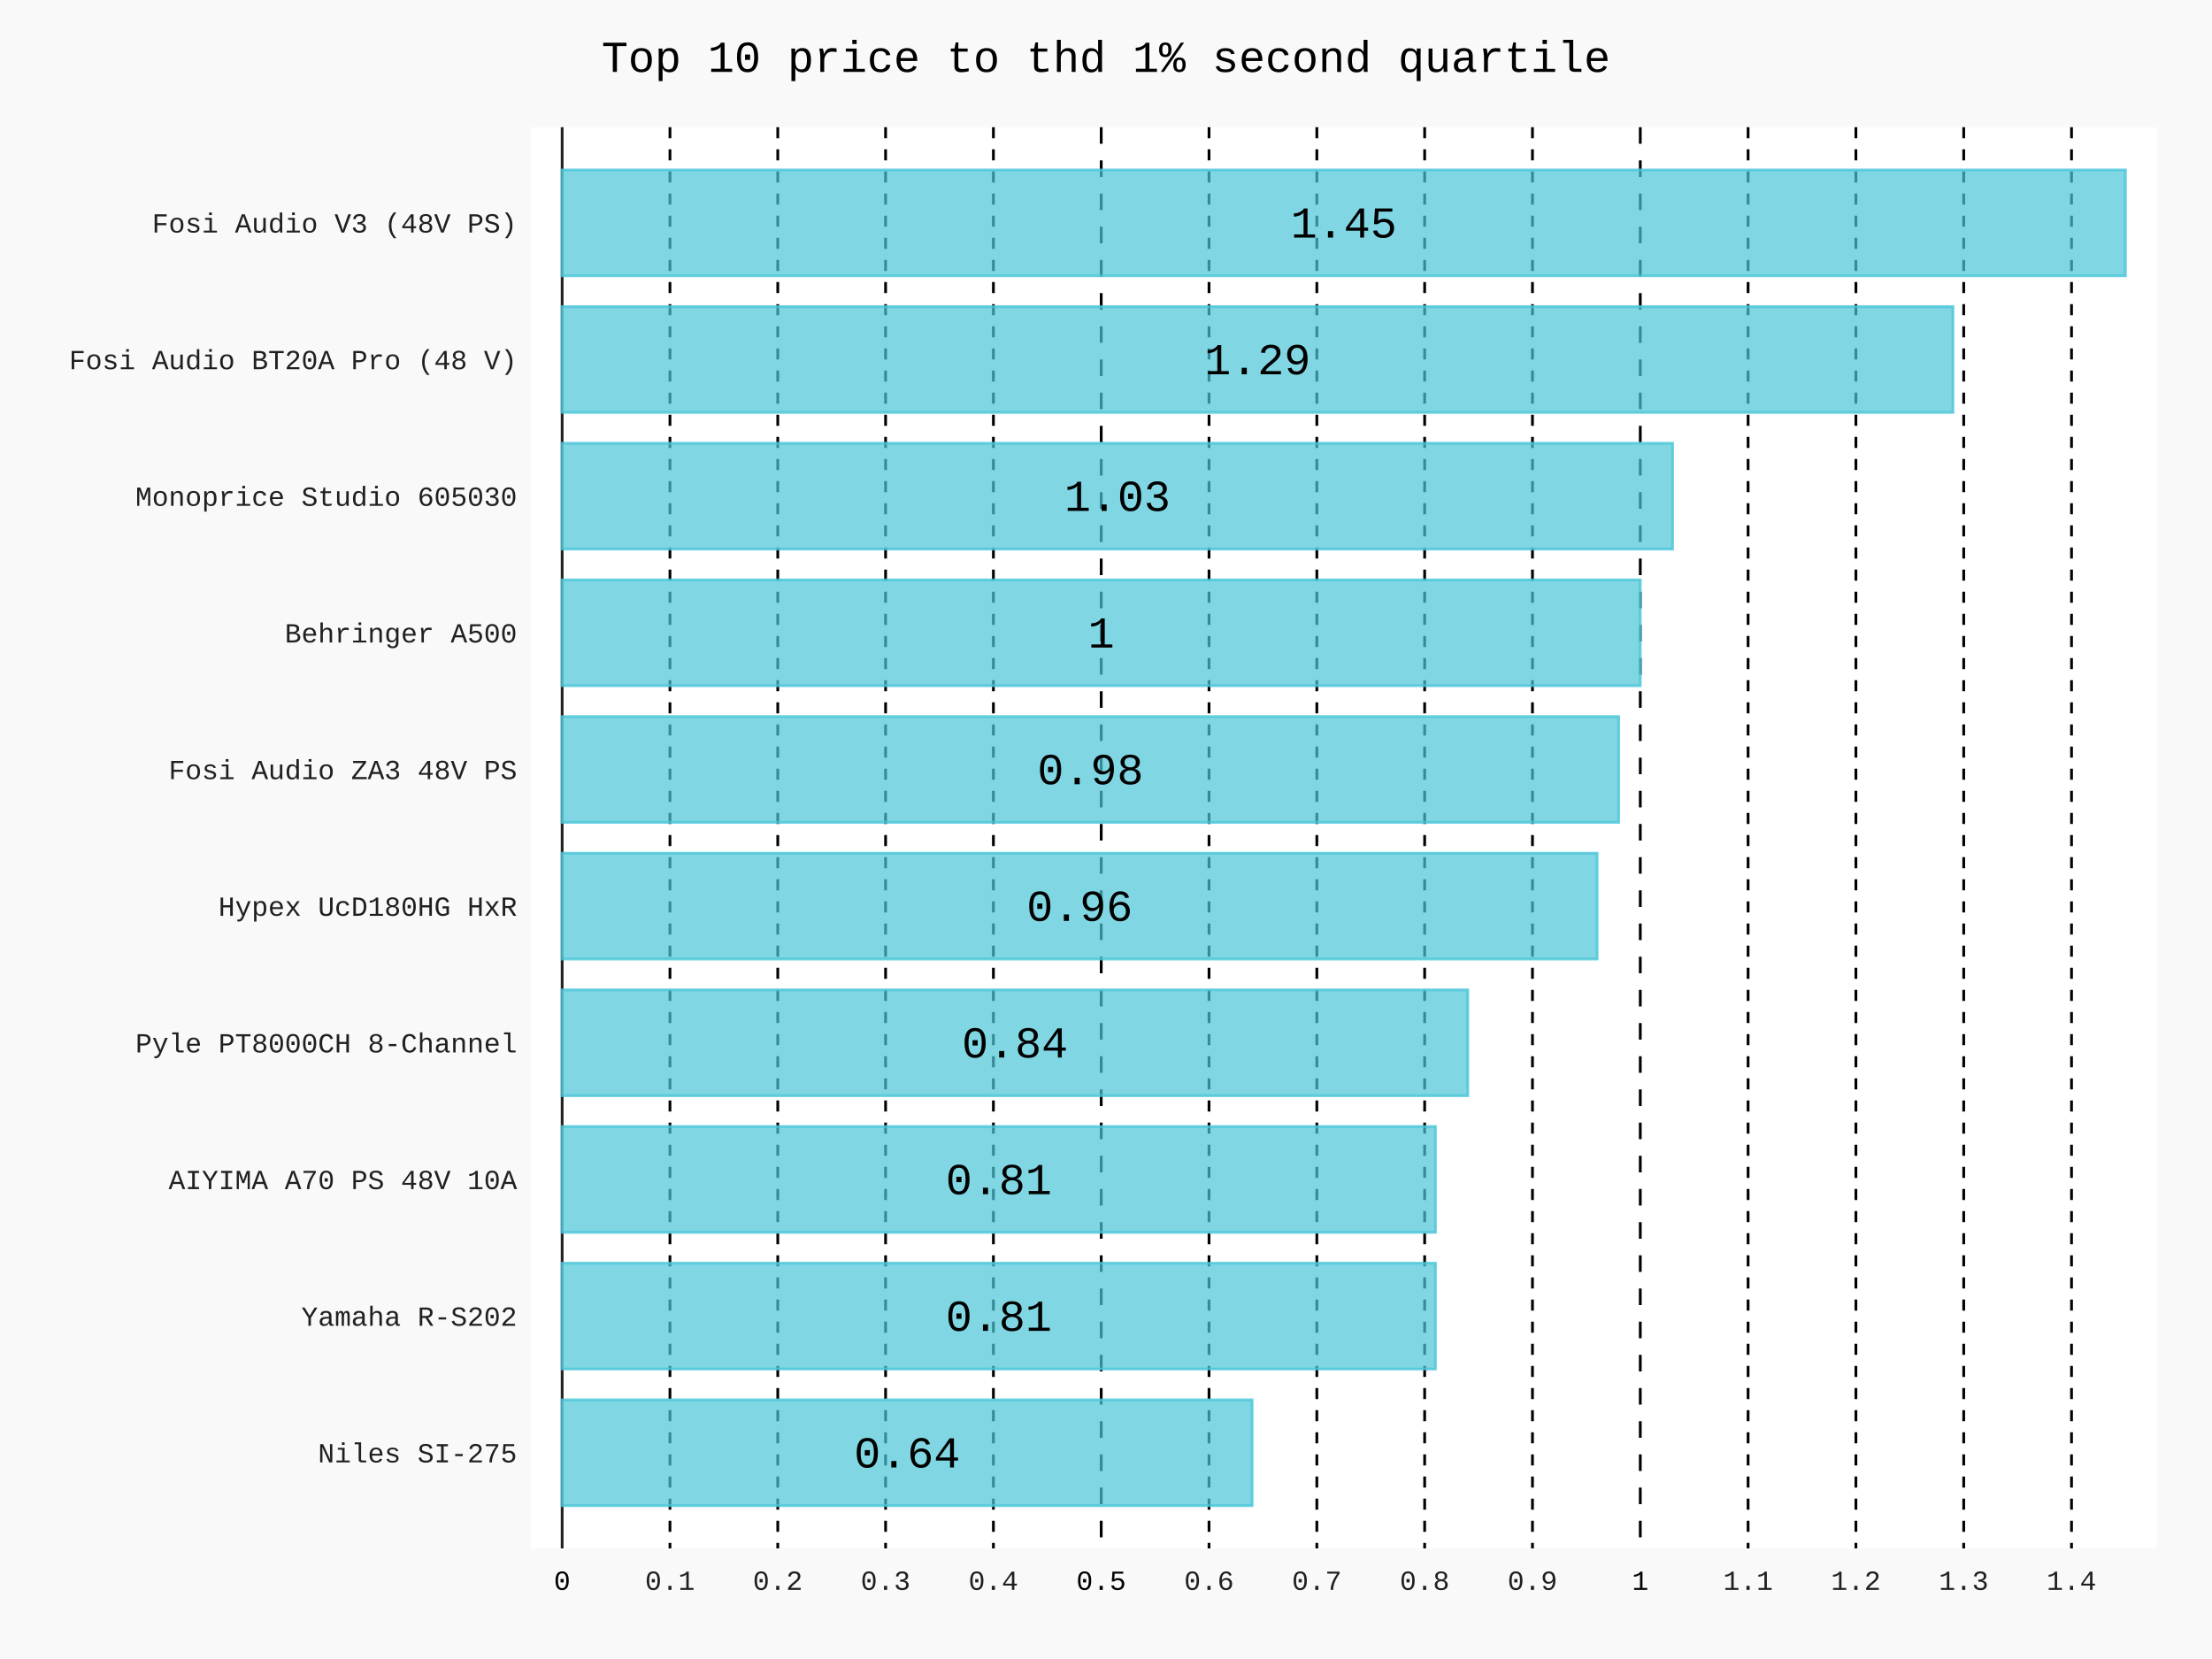
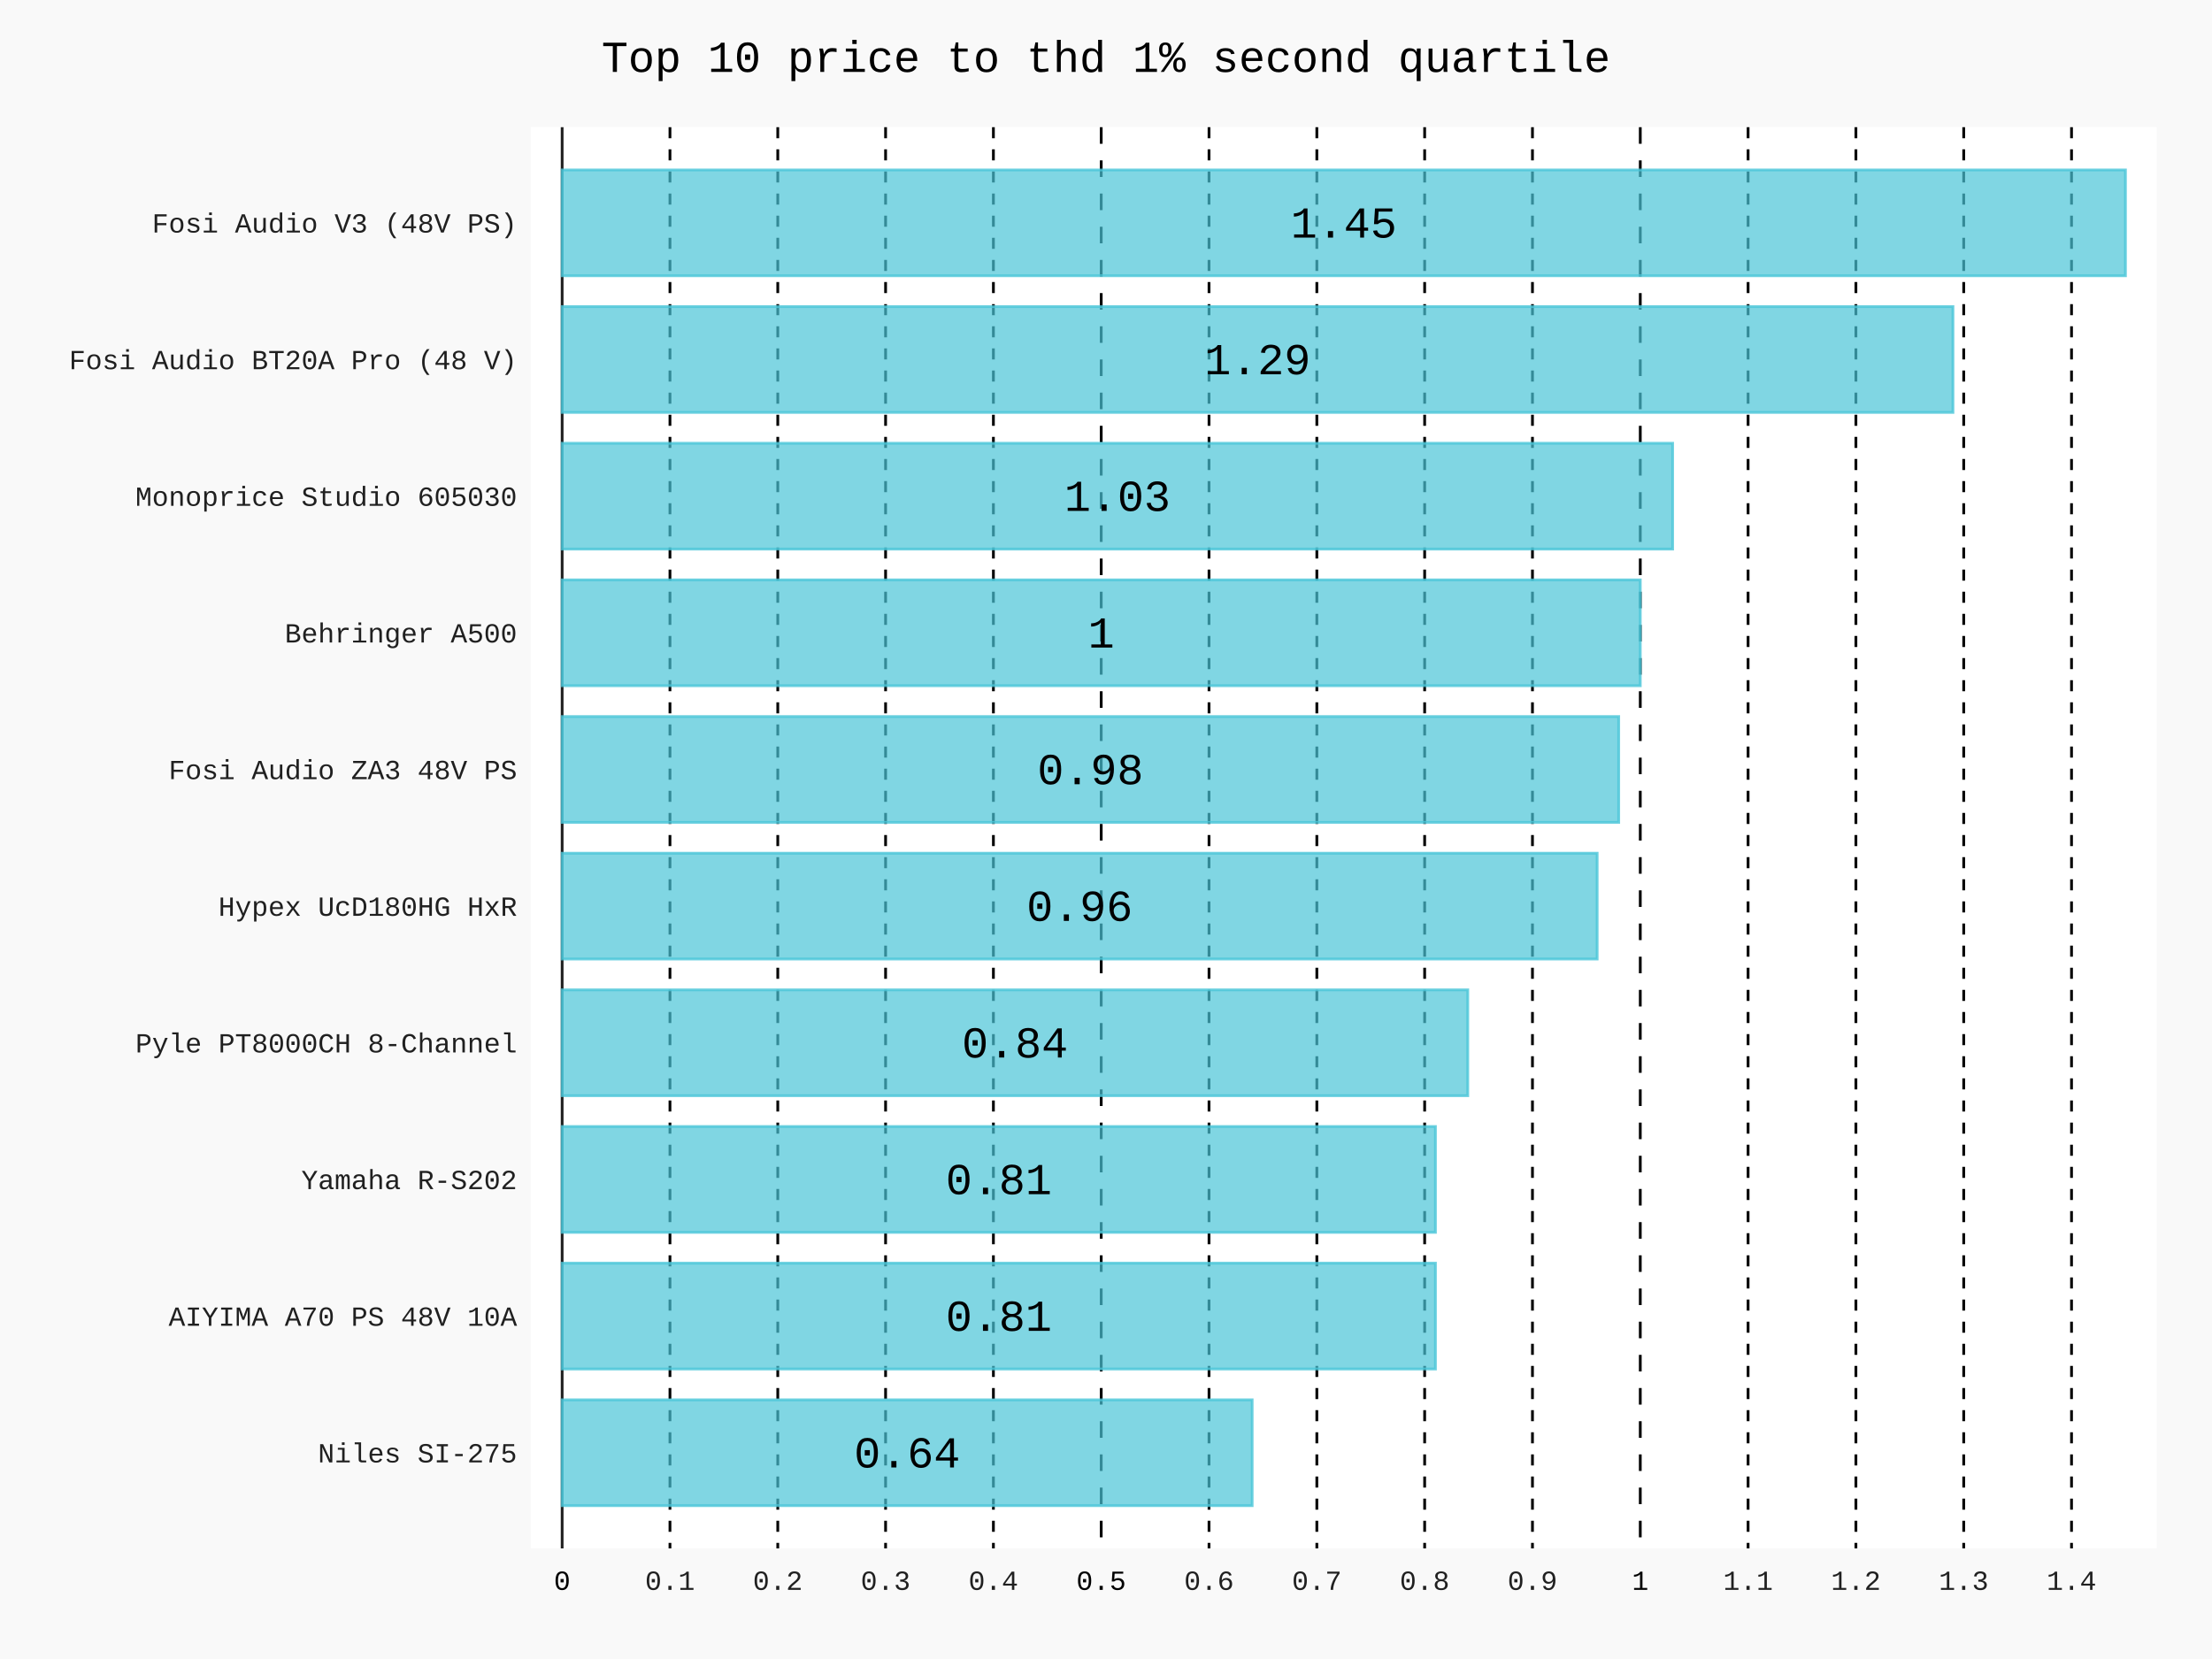
- <svg xmlns="http://www.w3.org/2000/svg" id="chart-e38ef27e-6110-4b11-816e-d39db40cec3e" class="pygal-chart" viewBox="0 0 800 600">
+ <svg xmlns="http://www.w3.org/2000/svg" id="chart-8395e3a8-c449-4b83-8080-49c1ed97b5c8" class="pygal-chart" viewBox="0 0 800 600">
  <defs>
-     <style type="text/css">#chart-e38ef27e-6110-4b11-816e-d39db40cec3e{-webkit-user-select:none;-webkit-font-smoothing:antialiased;font-family:Consolas,"Liberation Mono",Menlo,Courier,monospace}#chart-e38ef27e-6110-4b11-816e-d39db40cec3e .title{font-family:Consolas,"Liberation Mono",Menlo,Courier,monospace;font-size:16px}#chart-e38ef27e-6110-4b11-816e-d39db40cec3e .legends .legend text{font-family:Consolas,"Liberation Mono",Menlo,Courier,monospace;font-size:14px}#chart-e38ef27e-6110-4b11-816e-d39db40cec3e .axis text{font-family:Consolas,"Liberation Mono",Menlo,Courier,monospace;font-size:10px}#chart-e38ef27e-6110-4b11-816e-d39db40cec3e .axis text.major{font-family:Consolas,"Liberation Mono",Menlo,Courier,monospace;font-size:10px}#chart-e38ef27e-6110-4b11-816e-d39db40cec3e .text-overlay text.value{font-family:Consolas,"Liberation Mono",Menlo,Courier,monospace;font-size:16px}#chart-e38ef27e-6110-4b11-816e-d39db40cec3e .text-overlay text.label{font-family:Consolas,"Liberation Mono",Menlo,Courier,monospace;font-size:10px}#chart-e38ef27e-6110-4b11-816e-d39db40cec3e .tooltip{font-family:Consolas,"Liberation Mono",Menlo,Courier,monospace;font-size:14px}#chart-e38ef27e-6110-4b11-816e-d39db40cec3e text.no_data{font-family:Consolas,"Liberation Mono",Menlo,Courier,monospace;font-size:64px}
- #chart-e38ef27e-6110-4b11-816e-d39db40cec3e{background-color:rgba(249,249,249,1)}#chart-e38ef27e-6110-4b11-816e-d39db40cec3e path,#chart-e38ef27e-6110-4b11-816e-d39db40cec3e line,#chart-e38ef27e-6110-4b11-816e-d39db40cec3e rect,#chart-e38ef27e-6110-4b11-816e-d39db40cec3e circle{-webkit-transition:150ms;-moz-transition:150ms;transition:150ms}#chart-e38ef27e-6110-4b11-816e-d39db40cec3e .graph &gt; .background{fill:rgba(249,249,249,1)}#chart-e38ef27e-6110-4b11-816e-d39db40cec3e .plot &gt; .background{fill:rgba(255,255,255,1)}#chart-e38ef27e-6110-4b11-816e-d39db40cec3e .graph{fill:rgba(0,0,0,.87)}#chart-e38ef27e-6110-4b11-816e-d39db40cec3e text.no_data{fill:rgba(0,0,0,1)}#chart-e38ef27e-6110-4b11-816e-d39db40cec3e .title{fill:rgba(0,0,0,1)}#chart-e38ef27e-6110-4b11-816e-d39db40cec3e .legends .legend text{fill:rgba(0,0,0,.87)}#chart-e38ef27e-6110-4b11-816e-d39db40cec3e .legends .legend:hover text{fill:rgba(0,0,0,1)}#chart-e38ef27e-6110-4b11-816e-d39db40cec3e .axis .line{stroke:rgba(0,0,0,1)}#chart-e38ef27e-6110-4b11-816e-d39db40cec3e .axis .guide.line{stroke:rgba(0,0,0,.54)}#chart-e38ef27e-6110-4b11-816e-d39db40cec3e .axis .major.line{stroke:rgba(0,0,0,.87)}#chart-e38ef27e-6110-4b11-816e-d39db40cec3e .axis text.major{fill:rgba(0,0,0,1)}#chart-e38ef27e-6110-4b11-816e-d39db40cec3e .axis.y .guides:hover .guide.line,#chart-e38ef27e-6110-4b11-816e-d39db40cec3e .line-graph .axis.x .guides:hover .guide.line,#chart-e38ef27e-6110-4b11-816e-d39db40cec3e .stackedline-graph .axis.x .guides:hover .guide.line,#chart-e38ef27e-6110-4b11-816e-d39db40cec3e .xy-graph .axis.x .guides:hover .guide.line{stroke:rgba(0,0,0,1)}#chart-e38ef27e-6110-4b11-816e-d39db40cec3e .axis .guides:hover text{fill:rgba(0,0,0,1)}#chart-e38ef27e-6110-4b11-816e-d39db40cec3e .reactive{fill-opacity:.7;stroke-opacity:.8;stroke-width:1}#chart-e38ef27e-6110-4b11-816e-d39db40cec3e .ci{stroke:rgba(0,0,0,.87)}#chart-e38ef27e-6110-4b11-816e-d39db40cec3e .reactive.active,#chart-e38ef27e-6110-4b11-816e-d39db40cec3e .active .reactive{fill-opacity:.8;stroke-opacity:.9;stroke-width:4}#chart-e38ef27e-6110-4b11-816e-d39db40cec3e .ci .reactive.active{stroke-width:1.5}#chart-e38ef27e-6110-4b11-816e-d39db40cec3e .series text{fill:rgba(0,0,0,1)}#chart-e38ef27e-6110-4b11-816e-d39db40cec3e .tooltip rect{fill:rgba(255,255,255,1);stroke:rgba(0,0,0,1);-webkit-transition:opacity 150ms;-moz-transition:opacity 150ms;transition:opacity 150ms}#chart-e38ef27e-6110-4b11-816e-d39db40cec3e .tooltip .label{fill:rgba(0,0,0,.87)}#chart-e38ef27e-6110-4b11-816e-d39db40cec3e .tooltip .label{fill:rgba(0,0,0,.87)}#chart-e38ef27e-6110-4b11-816e-d39db40cec3e .tooltip .legend{font-size:.8em;fill:rgba(0,0,0,.54)}#chart-e38ef27e-6110-4b11-816e-d39db40cec3e .tooltip .x_label{font-size:.6em;fill:rgba(0,0,0,1)}#chart-e38ef27e-6110-4b11-816e-d39db40cec3e .tooltip .xlink{font-size:.5em;text-decoration:underline}#chart-e38ef27e-6110-4b11-816e-d39db40cec3e .tooltip .value{font-size:1.5em}#chart-e38ef27e-6110-4b11-816e-d39db40cec3e .bound{font-size:.5em}#chart-e38ef27e-6110-4b11-816e-d39db40cec3e .max-value{font-size:.75em;fill:rgba(0,0,0,.54)}#chart-e38ef27e-6110-4b11-816e-d39db40cec3e .map-element{fill:rgba(255,255,255,1);stroke:rgba(0,0,0,.54) !important}#chart-e38ef27e-6110-4b11-816e-d39db40cec3e .map-element .reactive{fill-opacity:inherit;stroke-opacity:inherit}#chart-e38ef27e-6110-4b11-816e-d39db40cec3e .color-0,#chart-e38ef27e-6110-4b11-816e-d39db40cec3e .color-0 a:visited{stroke:#4AC5D8;fill:#4AC5D8}#chart-e38ef27e-6110-4b11-816e-d39db40cec3e .text-overlay .color-0 text{fill:black}
- #chart-e38ef27e-6110-4b11-816e-d39db40cec3e text.no_data{text-anchor:middle}#chart-e38ef27e-6110-4b11-816e-d39db40cec3e .guide.line{fill:none}#chart-e38ef27e-6110-4b11-816e-d39db40cec3e .centered{text-anchor:middle}#chart-e38ef27e-6110-4b11-816e-d39db40cec3e .title{text-anchor:middle}#chart-e38ef27e-6110-4b11-816e-d39db40cec3e .legends .legend text{fill-opacity:1}#chart-e38ef27e-6110-4b11-816e-d39db40cec3e .axis.x text{text-anchor:middle}#chart-e38ef27e-6110-4b11-816e-d39db40cec3e .axis.x:not(.web) text[transform]{text-anchor:start}#chart-e38ef27e-6110-4b11-816e-d39db40cec3e .axis.x:not(.web) text[transform].backwards{text-anchor:end}#chart-e38ef27e-6110-4b11-816e-d39db40cec3e .axis.y text{text-anchor:end}#chart-e38ef27e-6110-4b11-816e-d39db40cec3e .axis.y text[transform].backwards{text-anchor:start}#chart-e38ef27e-6110-4b11-816e-d39db40cec3e .axis.y2 text{text-anchor:start}#chart-e38ef27e-6110-4b11-816e-d39db40cec3e .axis.y2 text[transform].backwards{text-anchor:end}#chart-e38ef27e-6110-4b11-816e-d39db40cec3e .axis .guide.line{stroke-dasharray:4,4;stroke:black}#chart-e38ef27e-6110-4b11-816e-d39db40cec3e .axis .major.guide.line{stroke-dasharray:6,6;stroke:black}#chart-e38ef27e-6110-4b11-816e-d39db40cec3e .horizontal .axis.y .guide.line,#chart-e38ef27e-6110-4b11-816e-d39db40cec3e .horizontal .axis.y2 .guide.line,#chart-e38ef27e-6110-4b11-816e-d39db40cec3e .vertical .axis.x .guide.line{opacity:0}#chart-e38ef27e-6110-4b11-816e-d39db40cec3e .horizontal .axis.always_show .guide.line,#chart-e38ef27e-6110-4b11-816e-d39db40cec3e .vertical .axis.always_show .guide.line{opacity:1 !important}#chart-e38ef27e-6110-4b11-816e-d39db40cec3e .axis.y .guides:hover .guide.line,#chart-e38ef27e-6110-4b11-816e-d39db40cec3e .axis.y2 .guides:hover .guide.line,#chart-e38ef27e-6110-4b11-816e-d39db40cec3e .axis.x .guides:hover .guide.line{opacity:1}#chart-e38ef27e-6110-4b11-816e-d39db40cec3e .axis .guides:hover text{opacity:1}#chart-e38ef27e-6110-4b11-816e-d39db40cec3e .nofill{fill:none}#chart-e38ef27e-6110-4b11-816e-d39db40cec3e .subtle-fill{fill-opacity:.2}#chart-e38ef27e-6110-4b11-816e-d39db40cec3e .dot{stroke-width:1px;fill-opacity:1;stroke-opacity:1}#chart-e38ef27e-6110-4b11-816e-d39db40cec3e .dot.active{stroke-width:5px}#chart-e38ef27e-6110-4b11-816e-d39db40cec3e .dot.negative{fill:transparent}#chart-e38ef27e-6110-4b11-816e-d39db40cec3e text,#chart-e38ef27e-6110-4b11-816e-d39db40cec3e tspan{stroke:none !important}#chart-e38ef27e-6110-4b11-816e-d39db40cec3e .series text.active{opacity:1}#chart-e38ef27e-6110-4b11-816e-d39db40cec3e .tooltip rect{fill-opacity:.95;stroke-width:.5}#chart-e38ef27e-6110-4b11-816e-d39db40cec3e .tooltip text{fill-opacity:1}#chart-e38ef27e-6110-4b11-816e-d39db40cec3e .showable{visibility:hidden}#chart-e38ef27e-6110-4b11-816e-d39db40cec3e .showable.shown{visibility:visible}#chart-e38ef27e-6110-4b11-816e-d39db40cec3e .gauge-background{fill:rgba(229,229,229,1);stroke:none}#chart-e38ef27e-6110-4b11-816e-d39db40cec3e .bg-lines{stroke:rgba(249,249,249,1);stroke-width:2px}</style>
+     <style type="text/css">#chart-8395e3a8-c449-4b83-8080-49c1ed97b5c8{-webkit-user-select:none;-webkit-font-smoothing:antialiased;font-family:Consolas,"Liberation Mono",Menlo,Courier,monospace}#chart-8395e3a8-c449-4b83-8080-49c1ed97b5c8 .title{font-family:Consolas,"Liberation Mono",Menlo,Courier,monospace;font-size:16px}#chart-8395e3a8-c449-4b83-8080-49c1ed97b5c8 .legends .legend text{font-family:Consolas,"Liberation Mono",Menlo,Courier,monospace;font-size:14px}#chart-8395e3a8-c449-4b83-8080-49c1ed97b5c8 .axis text{font-family:Consolas,"Liberation Mono",Menlo,Courier,monospace;font-size:10px}#chart-8395e3a8-c449-4b83-8080-49c1ed97b5c8 .axis text.major{font-family:Consolas,"Liberation Mono",Menlo,Courier,monospace;font-size:10px}#chart-8395e3a8-c449-4b83-8080-49c1ed97b5c8 .text-overlay text.value{font-family:Consolas,"Liberation Mono",Menlo,Courier,monospace;font-size:16px}#chart-8395e3a8-c449-4b83-8080-49c1ed97b5c8 .text-overlay text.label{font-family:Consolas,"Liberation Mono",Menlo,Courier,monospace;font-size:10px}#chart-8395e3a8-c449-4b83-8080-49c1ed97b5c8 .tooltip{font-family:Consolas,"Liberation Mono",Menlo,Courier,monospace;font-size:14px}#chart-8395e3a8-c449-4b83-8080-49c1ed97b5c8 text.no_data{font-family:Consolas,"Liberation Mono",Menlo,Courier,monospace;font-size:64px}
+ #chart-8395e3a8-c449-4b83-8080-49c1ed97b5c8{background-color:rgba(249,249,249,1)}#chart-8395e3a8-c449-4b83-8080-49c1ed97b5c8 path,#chart-8395e3a8-c449-4b83-8080-49c1ed97b5c8 line,#chart-8395e3a8-c449-4b83-8080-49c1ed97b5c8 rect,#chart-8395e3a8-c449-4b83-8080-49c1ed97b5c8 circle{-webkit-transition:150ms;-moz-transition:150ms;transition:150ms}#chart-8395e3a8-c449-4b83-8080-49c1ed97b5c8 .graph &gt; .background{fill:rgba(249,249,249,1)}#chart-8395e3a8-c449-4b83-8080-49c1ed97b5c8 .plot &gt; .background{fill:rgba(255,255,255,1)}#chart-8395e3a8-c449-4b83-8080-49c1ed97b5c8 .graph{fill:rgba(0,0,0,.87)}#chart-8395e3a8-c449-4b83-8080-49c1ed97b5c8 text.no_data{fill:rgba(0,0,0,1)}#chart-8395e3a8-c449-4b83-8080-49c1ed97b5c8 .title{fill:rgba(0,0,0,1)}#chart-8395e3a8-c449-4b83-8080-49c1ed97b5c8 .legends .legend text{fill:rgba(0,0,0,.87)}#chart-8395e3a8-c449-4b83-8080-49c1ed97b5c8 .legends .legend:hover text{fill:rgba(0,0,0,1)}#chart-8395e3a8-c449-4b83-8080-49c1ed97b5c8 .axis .line{stroke:rgba(0,0,0,1)}#chart-8395e3a8-c449-4b83-8080-49c1ed97b5c8 .axis .guide.line{stroke:rgba(0,0,0,.54)}#chart-8395e3a8-c449-4b83-8080-49c1ed97b5c8 .axis .major.line{stroke:rgba(0,0,0,.87)}#chart-8395e3a8-c449-4b83-8080-49c1ed97b5c8 .axis text.major{fill:rgba(0,0,0,1)}#chart-8395e3a8-c449-4b83-8080-49c1ed97b5c8 .axis.y .guides:hover .guide.line,#chart-8395e3a8-c449-4b83-8080-49c1ed97b5c8 .line-graph .axis.x .guides:hover .guide.line,#chart-8395e3a8-c449-4b83-8080-49c1ed97b5c8 .stackedline-graph .axis.x .guides:hover .guide.line,#chart-8395e3a8-c449-4b83-8080-49c1ed97b5c8 .xy-graph .axis.x .guides:hover .guide.line{stroke:rgba(0,0,0,1)}#chart-8395e3a8-c449-4b83-8080-49c1ed97b5c8 .axis .guides:hover text{fill:rgba(0,0,0,1)}#chart-8395e3a8-c449-4b83-8080-49c1ed97b5c8 .reactive{fill-opacity:.7;stroke-opacity:.8;stroke-width:1}#chart-8395e3a8-c449-4b83-8080-49c1ed97b5c8 .ci{stroke:rgba(0,0,0,.87)}#chart-8395e3a8-c449-4b83-8080-49c1ed97b5c8 .reactive.active,#chart-8395e3a8-c449-4b83-8080-49c1ed97b5c8 .active .reactive{fill-opacity:.8;stroke-opacity:.9;stroke-width:4}#chart-8395e3a8-c449-4b83-8080-49c1ed97b5c8 .ci .reactive.active{stroke-width:1.5}#chart-8395e3a8-c449-4b83-8080-49c1ed97b5c8 .series text{fill:rgba(0,0,0,1)}#chart-8395e3a8-c449-4b83-8080-49c1ed97b5c8 .tooltip rect{fill:rgba(255,255,255,1);stroke:rgba(0,0,0,1);-webkit-transition:opacity 150ms;-moz-transition:opacity 150ms;transition:opacity 150ms}#chart-8395e3a8-c449-4b83-8080-49c1ed97b5c8 .tooltip .label{fill:rgba(0,0,0,.87)}#chart-8395e3a8-c449-4b83-8080-49c1ed97b5c8 .tooltip .label{fill:rgba(0,0,0,.87)}#chart-8395e3a8-c449-4b83-8080-49c1ed97b5c8 .tooltip .legend{font-size:.8em;fill:rgba(0,0,0,.54)}#chart-8395e3a8-c449-4b83-8080-49c1ed97b5c8 .tooltip .x_label{font-size:.6em;fill:rgba(0,0,0,1)}#chart-8395e3a8-c449-4b83-8080-49c1ed97b5c8 .tooltip .xlink{font-size:.5em;text-decoration:underline}#chart-8395e3a8-c449-4b83-8080-49c1ed97b5c8 .tooltip .value{font-size:1.5em}#chart-8395e3a8-c449-4b83-8080-49c1ed97b5c8 .bound{font-size:.5em}#chart-8395e3a8-c449-4b83-8080-49c1ed97b5c8 .max-value{font-size:.75em;fill:rgba(0,0,0,.54)}#chart-8395e3a8-c449-4b83-8080-49c1ed97b5c8 .map-element{fill:rgba(255,255,255,1);stroke:rgba(0,0,0,.54) !important}#chart-8395e3a8-c449-4b83-8080-49c1ed97b5c8 .map-element .reactive{fill-opacity:inherit;stroke-opacity:inherit}#chart-8395e3a8-c449-4b83-8080-49c1ed97b5c8 .color-0,#chart-8395e3a8-c449-4b83-8080-49c1ed97b5c8 .color-0 a:visited{stroke:#4AC5D8;fill:#4AC5D8}#chart-8395e3a8-c449-4b83-8080-49c1ed97b5c8 .text-overlay .color-0 text{fill:black}
+ #chart-8395e3a8-c449-4b83-8080-49c1ed97b5c8 text.no_data{text-anchor:middle}#chart-8395e3a8-c449-4b83-8080-49c1ed97b5c8 .guide.line{fill:none}#chart-8395e3a8-c449-4b83-8080-49c1ed97b5c8 .centered{text-anchor:middle}#chart-8395e3a8-c449-4b83-8080-49c1ed97b5c8 .title{text-anchor:middle}#chart-8395e3a8-c449-4b83-8080-49c1ed97b5c8 .legends .legend text{fill-opacity:1}#chart-8395e3a8-c449-4b83-8080-49c1ed97b5c8 .axis.x text{text-anchor:middle}#chart-8395e3a8-c449-4b83-8080-49c1ed97b5c8 .axis.x:not(.web) text[transform]{text-anchor:start}#chart-8395e3a8-c449-4b83-8080-49c1ed97b5c8 .axis.x:not(.web) text[transform].backwards{text-anchor:end}#chart-8395e3a8-c449-4b83-8080-49c1ed97b5c8 .axis.y text{text-anchor:end}#chart-8395e3a8-c449-4b83-8080-49c1ed97b5c8 .axis.y text[transform].backwards{text-anchor:start}#chart-8395e3a8-c449-4b83-8080-49c1ed97b5c8 .axis.y2 text{text-anchor:start}#chart-8395e3a8-c449-4b83-8080-49c1ed97b5c8 .axis.y2 text[transform].backwards{text-anchor:end}#chart-8395e3a8-c449-4b83-8080-49c1ed97b5c8 .axis .guide.line{stroke-dasharray:4,4;stroke:black}#chart-8395e3a8-c449-4b83-8080-49c1ed97b5c8 .axis .major.guide.line{stroke-dasharray:6,6;stroke:black}#chart-8395e3a8-c449-4b83-8080-49c1ed97b5c8 .horizontal .axis.y .guide.line,#chart-8395e3a8-c449-4b83-8080-49c1ed97b5c8 .horizontal .axis.y2 .guide.line,#chart-8395e3a8-c449-4b83-8080-49c1ed97b5c8 .vertical .axis.x .guide.line{opacity:0}#chart-8395e3a8-c449-4b83-8080-49c1ed97b5c8 .horizontal .axis.always_show .guide.line,#chart-8395e3a8-c449-4b83-8080-49c1ed97b5c8 .vertical .axis.always_show .guide.line{opacity:1 !important}#chart-8395e3a8-c449-4b83-8080-49c1ed97b5c8 .axis.y .guides:hover .guide.line,#chart-8395e3a8-c449-4b83-8080-49c1ed97b5c8 .axis.y2 .guides:hover .guide.line,#chart-8395e3a8-c449-4b83-8080-49c1ed97b5c8 .axis.x .guides:hover .guide.line{opacity:1}#chart-8395e3a8-c449-4b83-8080-49c1ed97b5c8 .axis .guides:hover text{opacity:1}#chart-8395e3a8-c449-4b83-8080-49c1ed97b5c8 .nofill{fill:none}#chart-8395e3a8-c449-4b83-8080-49c1ed97b5c8 .subtle-fill{fill-opacity:.2}#chart-8395e3a8-c449-4b83-8080-49c1ed97b5c8 .dot{stroke-width:1px;fill-opacity:1;stroke-opacity:1}#chart-8395e3a8-c449-4b83-8080-49c1ed97b5c8 .dot.active{stroke-width:5px}#chart-8395e3a8-c449-4b83-8080-49c1ed97b5c8 .dot.negative{fill:transparent}#chart-8395e3a8-c449-4b83-8080-49c1ed97b5c8 text,#chart-8395e3a8-c449-4b83-8080-49c1ed97b5c8 tspan{stroke:none !important}#chart-8395e3a8-c449-4b83-8080-49c1ed97b5c8 .series text.active{opacity:1}#chart-8395e3a8-c449-4b83-8080-49c1ed97b5c8 .tooltip rect{fill-opacity:.95;stroke-width:.5}#chart-8395e3a8-c449-4b83-8080-49c1ed97b5c8 .tooltip text{fill-opacity:1}#chart-8395e3a8-c449-4b83-8080-49c1ed97b5c8 .showable{visibility:hidden}#chart-8395e3a8-c449-4b83-8080-49c1ed97b5c8 .showable.shown{visibility:visible}#chart-8395e3a8-c449-4b83-8080-49c1ed97b5c8 .gauge-background{fill:rgba(229,229,229,1);stroke:none}#chart-8395e3a8-c449-4b83-8080-49c1ed97b5c8 .bg-lines{stroke:rgba(249,249,249,1);stroke-width:2px}</style>
  </defs>
  <g class="graph horizontalbar-graph horizontal">
    <rect x="0" y="0" width="800" height="600" class="background" />
    <g transform="translate(192, 46)" class="plot">
      <rect x="0" y="0" width="588.0" height="514" class="background" />
      <g class="axis y">
        <g class="guides">
          <text x="-5" y="482.904" class="">Niles SI-275</text>
        </g>
        <g class="guides">
-           <text x="-5" y="433.481" class="">Yamaha R-S202</text>
+           <text x="-5" y="433.481" class="">AIYIMA A70 PS 48V 10A</text>
        </g>
        <g class="guides">
-           <text x="-5" y="384.058" class="">AIYIMA A70 PS 48V 10A</text>
+           <text x="-5" y="384.058" class="">Yamaha R-S202</text>
        </g>
        <g class="guides">
          <text x="-5" y="334.635" class="">Pyle PT8000CH 8-Channel</text>
        </g>
        <g class="guides">
          <text x="-5" y="285.212" class="">Hypex UcD180HG HxR</text>
        </g>
        <g class="guides">
          <text x="-5" y="235.788" class="">Fosi Audio ZA3 48V PS</text>
        </g>
        <g class="guides">
          <text x="-5" y="186.365" class="">Behringer A500</text>
        </g>
        <g class="guides">
          <text x="-5" y="136.942" class="">Monoprice Studio 605030</text>
        </g>
        <g class="guides">
          <text x="-5" y="87.519" class="">Fosi Audio BT20A Pro (48 V)</text>
        </g>
        <g class="guides">
          <text x="-5" y="38.096" class="">Fosi Audio V3 (48V PS)</text>
        </g>
      </g>
      <g class="axis x always_show">
        <g class="guides">
          <path d="M11.308 0 v514" class="axis major line" />
          <text x="11.308" y="529.0" class="major">0</text>
        </g>
        <g class="guides">
          <path d="M50.3 0 v514" class="guide line" />
          <text x="50.3" y="529.0" class="">0.1</text>
        </g>
        <g class="guides">
          <path d="M89.292 0 v514" class="guide line" />
          <text x="89.292" y="529.0" class="">0.2</text>
        </g>
        <g class="guides">
          <path d="M128.284 0 v514" class="guide line" />
          <text x="128.284" y="529.0" class="">0.3</text>
        </g>
        <g class="guides">
          <path d="M167.276 0 v514" class="guide line" />
          <text x="167.276" y="529.0" class="">0.4</text>
        </g>
        <g class="guides">
          <path d="M206.268 0 v514" class="major guide line" />
          <text x="206.268" y="529.0" class="major">0.5</text>
        </g>
        <g class="guides">
          <path d="M245.26 0 v514" class="guide line" />
          <text x="245.26" y="529.0" class="">0.6</text>
        </g>
        <g class="guides">
          <path d="M284.252 0 v514" class="guide line" />
          <text x="284.252" y="529.0" class="">0.7</text>
        </g>
        <g class="guides">
          <path d="M323.244 0 v514" class="guide line" />
          <text x="323.244" y="529.0" class="">0.8</text>
        </g>
        <g class="guides">
          <path d="M362.236 0 v514" class="guide line" />
          <text x="362.236" y="529.0" class="">0.9</text>
        </g>
        <g class="guides">
          <path d="M401.228 0 v514" class="major guide line" />
          <text x="401.228" y="529.0" class="major">1</text>
        </g>
        <g class="guides">
          <path d="M440.22 0 v514" class="guide line" />
          <text x="440.22" y="529.0" class="">1.1</text>
        </g>
        <g class="guides">
          <path d="M479.212 0 v514" class="guide line" />
          <text x="479.212" y="529.0" class="">1.2</text>
        </g>
        <g class="guides">
          <path d="M518.204 0 v514" class="guide line" />
          <text x="518.204" y="529.0" class="">1.3</text>
        </g>
        <g class="guides">
          <path d="M557.196 0 v514" class="guide line" />
          <text x="557.196" y="529.0" class="">1.4</text>
        </g>
      </g>
      <g class="series serie-0 color-0">
        <g class="bars">
          <g class="bar">
            <rect x="11.308" y="460.267" rx="0" ry="0" width="249.549" height="38.273" class="rect reactive tooltip-trigger" />
          </g>
          <g class="bar">
            <rect x="11.308" y="410.844" rx="0" ry="0" width="315.836" height="38.273" class="rect reactive tooltip-trigger" />
          </g>
          <g class="bar">
            <rect x="11.308" y="361.421" rx="0" ry="0" width="315.836" height="38.273" class="rect reactive tooltip-trigger" />
          </g>
          <g class="bar">
            <rect x="11.308" y="311.998" rx="0" ry="0" width="327.533" height="38.273" class="rect reactive tooltip-trigger" />
          </g>
          <g class="bar">
            <rect x="11.308" y="262.575" rx="0" ry="0" width="374.324" height="38.273" class="rect reactive tooltip-trigger" />
          </g>
          <g class="bar">
            <rect x="11.308" y="213.152" rx="0" ry="0" width="382.122" height="38.273" class="rect reactive tooltip-trigger" />
          </g>
          <g class="bar">
            <rect x="11.308" y="163.729" rx="0" ry="0" width="389.92" height="38.273" class="rect reactive tooltip-trigger" />
          </g>
          <g class="bar">
            <rect x="11.308" y="114.306" rx="0" ry="0" width="401.618" height="38.273" class="rect reactive tooltip-trigger" />
          </g>
          <g class="bar">
            <rect x="11.308" y="64.883" rx="0" ry="0" width="502.997" height="38.273" class="rect reactive tooltip-trigger" />
          </g>
          <g class="bar">
            <rect x="11.308" y="15.46" rx="0" ry="0" width="565.385" height="38.273" class="rect reactive tooltip-trigger" />
          </g>
        </g>
      </g>
    </g>
    <g class="titles">
      <text x="400.0" y="26" class="title plot_title">Top 10 price to thd 1% second quartile</text>
    </g>
    <g transform="translate(192, 46)" class="plot overlay">
      <g class="series serie-0 color-0" />
    </g>
    <g transform="translate(192, 46)" class="plot text-overlay">
      <g class="series serie-0 color-0">
        <text text-anchor="middle" x="136.082" y="484.737" class="value">0.64</text>
        <text text-anchor="middle" x="169.225" y="435.314" class="value">0.81</text>
        <text text-anchor="middle" x="169.225" y="385.891" class="value">0.81</text>
        <text text-anchor="middle" x="175.074" y="336.468" class="value">0.84</text>
        <text text-anchor="middle" x="198.469" y="287.045" class="value">0.96</text>
        <text text-anchor="middle" x="202.369" y="237.622" class="value">0.98</text>
        <text text-anchor="middle" x="206.268" y="188.199" class="value">1</text>
        <text text-anchor="middle" x="212.117" y="138.776" class="value">1.03</text>
        <text text-anchor="middle" x="262.806" y="89.353" class="value">1.29</text>
        <text text-anchor="middle" x="294.0" y="39.929" class="value">1.45</text>
      </g>
    </g>
    <g transform="translate(192, 46)" class="plot tooltip-overlay">
      <g transform="translate(0 0)" style="opacity: 0" class="tooltip">
        <rect rx="0" ry="0" width="0" height="0" class="tooltip-box" />
        <g class="text" />
      </g>
    </g>
  </g>
</svg>
